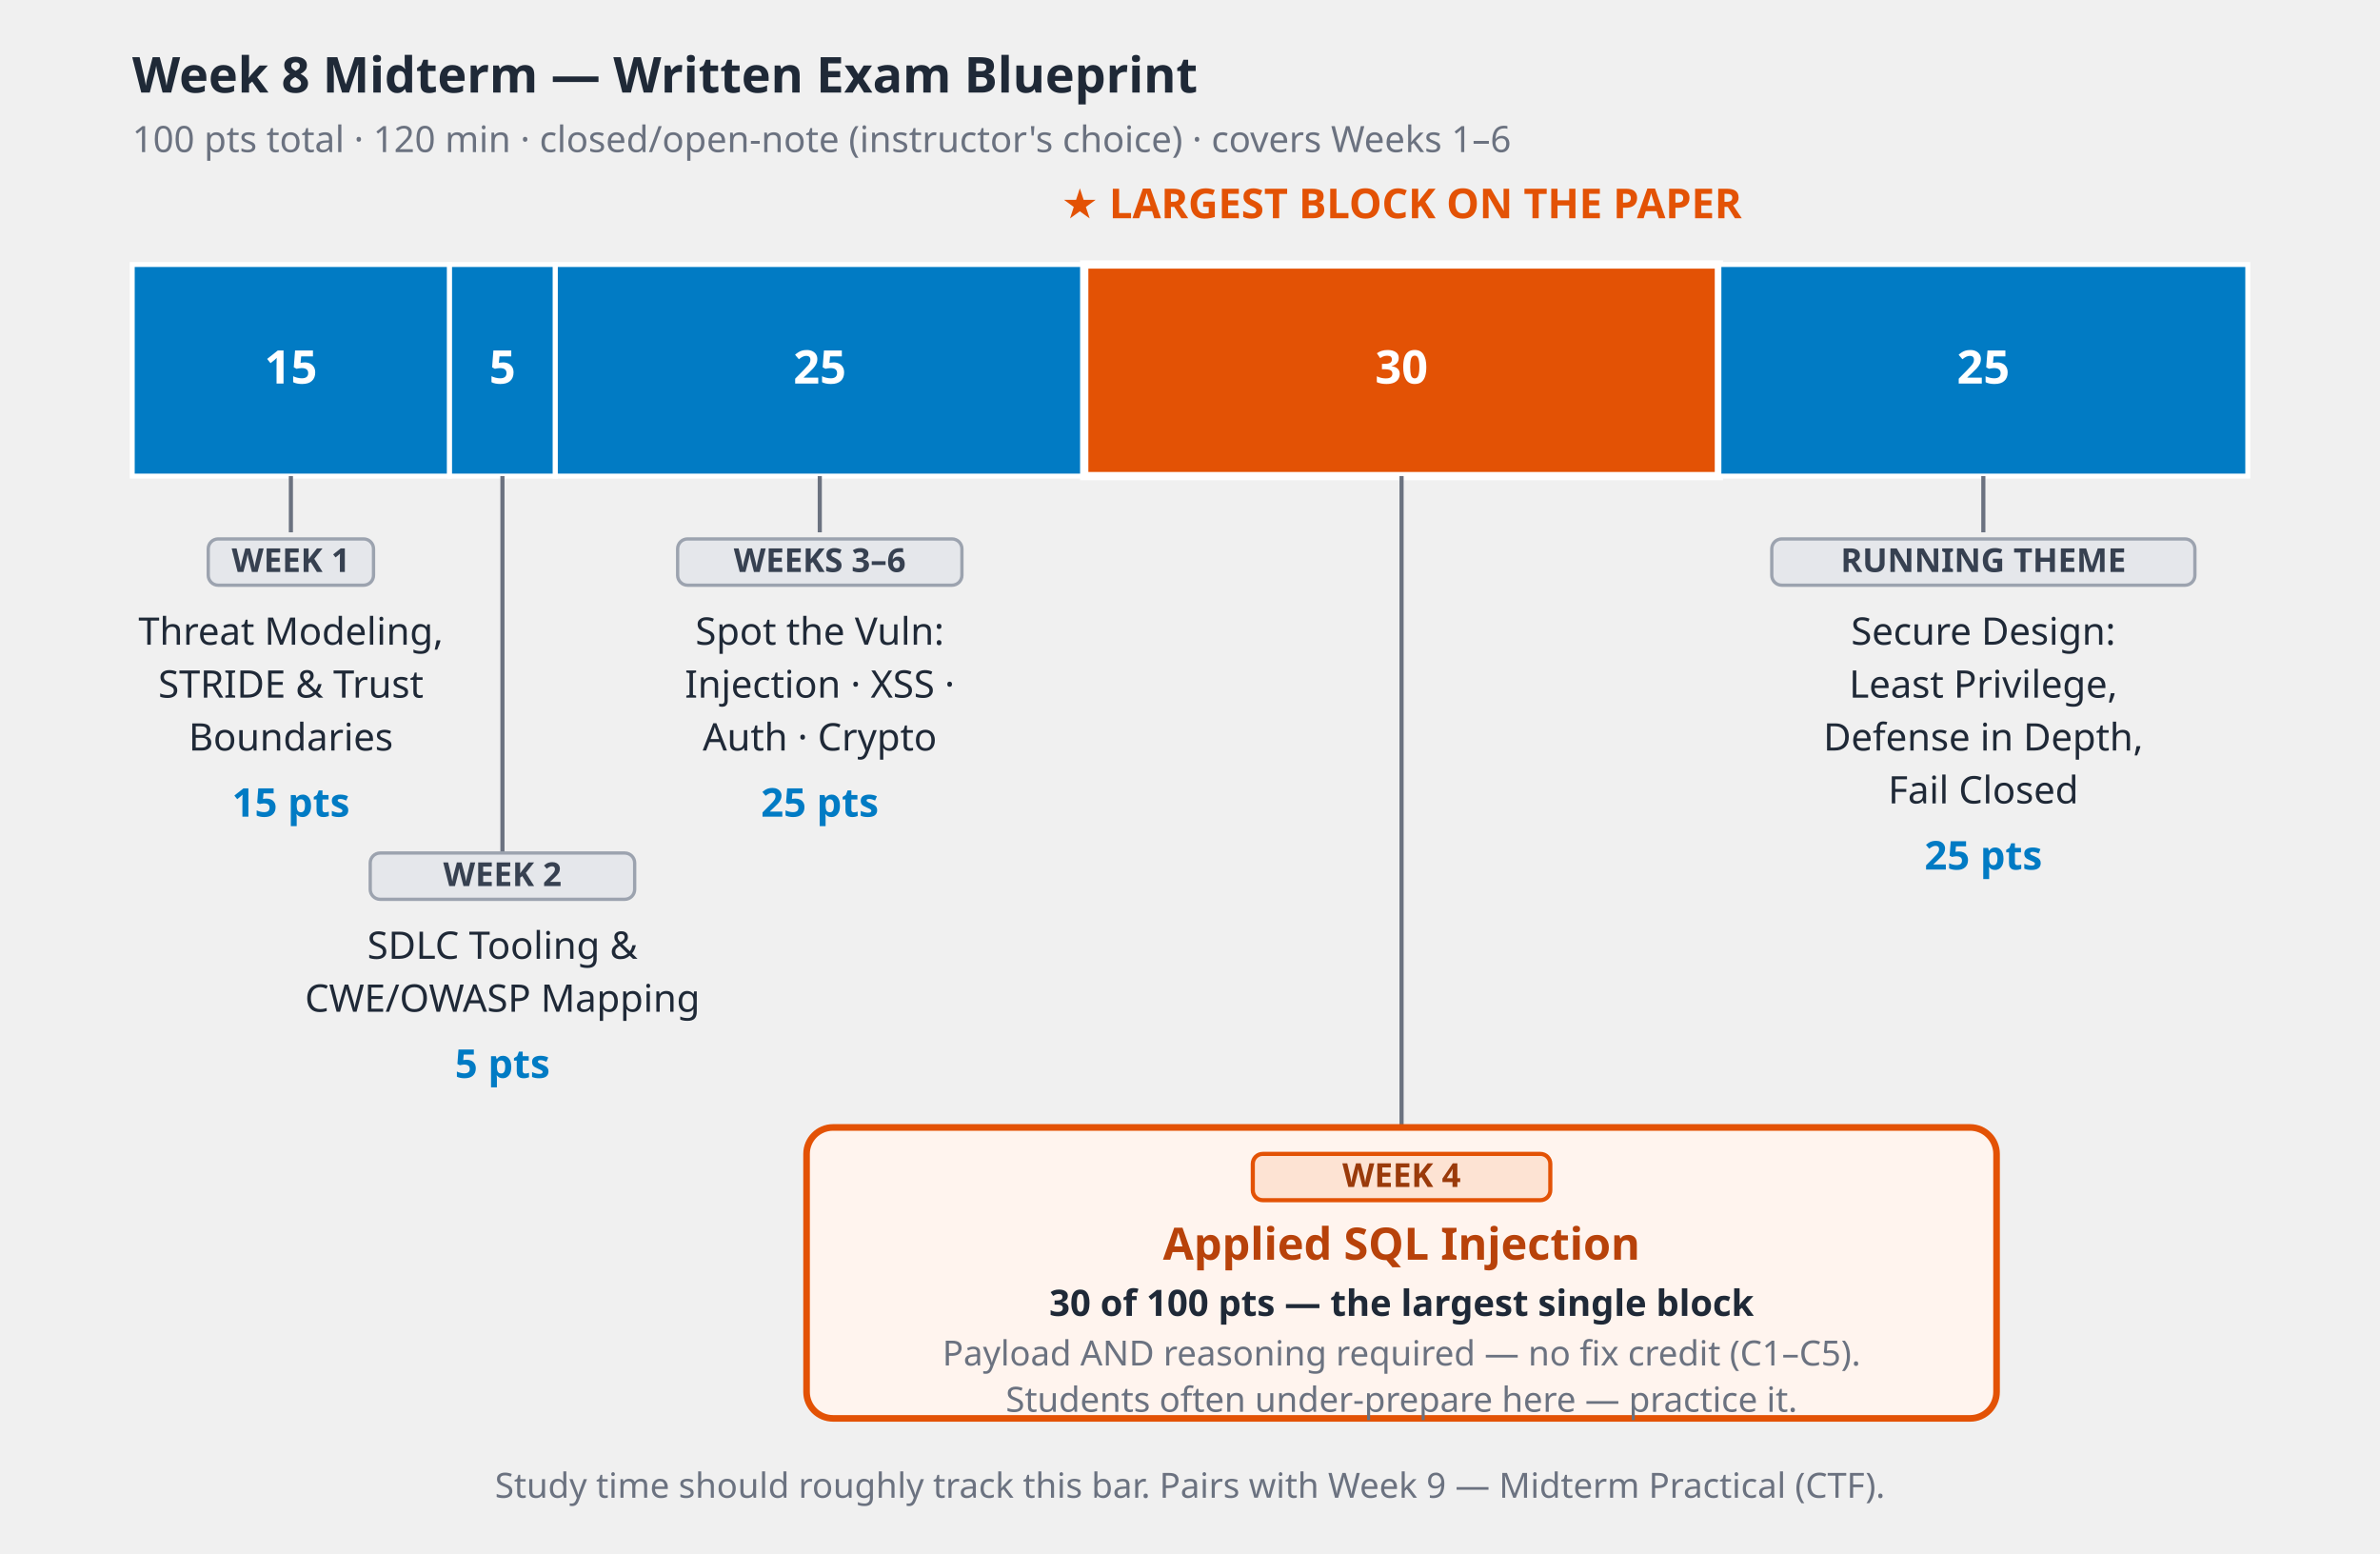
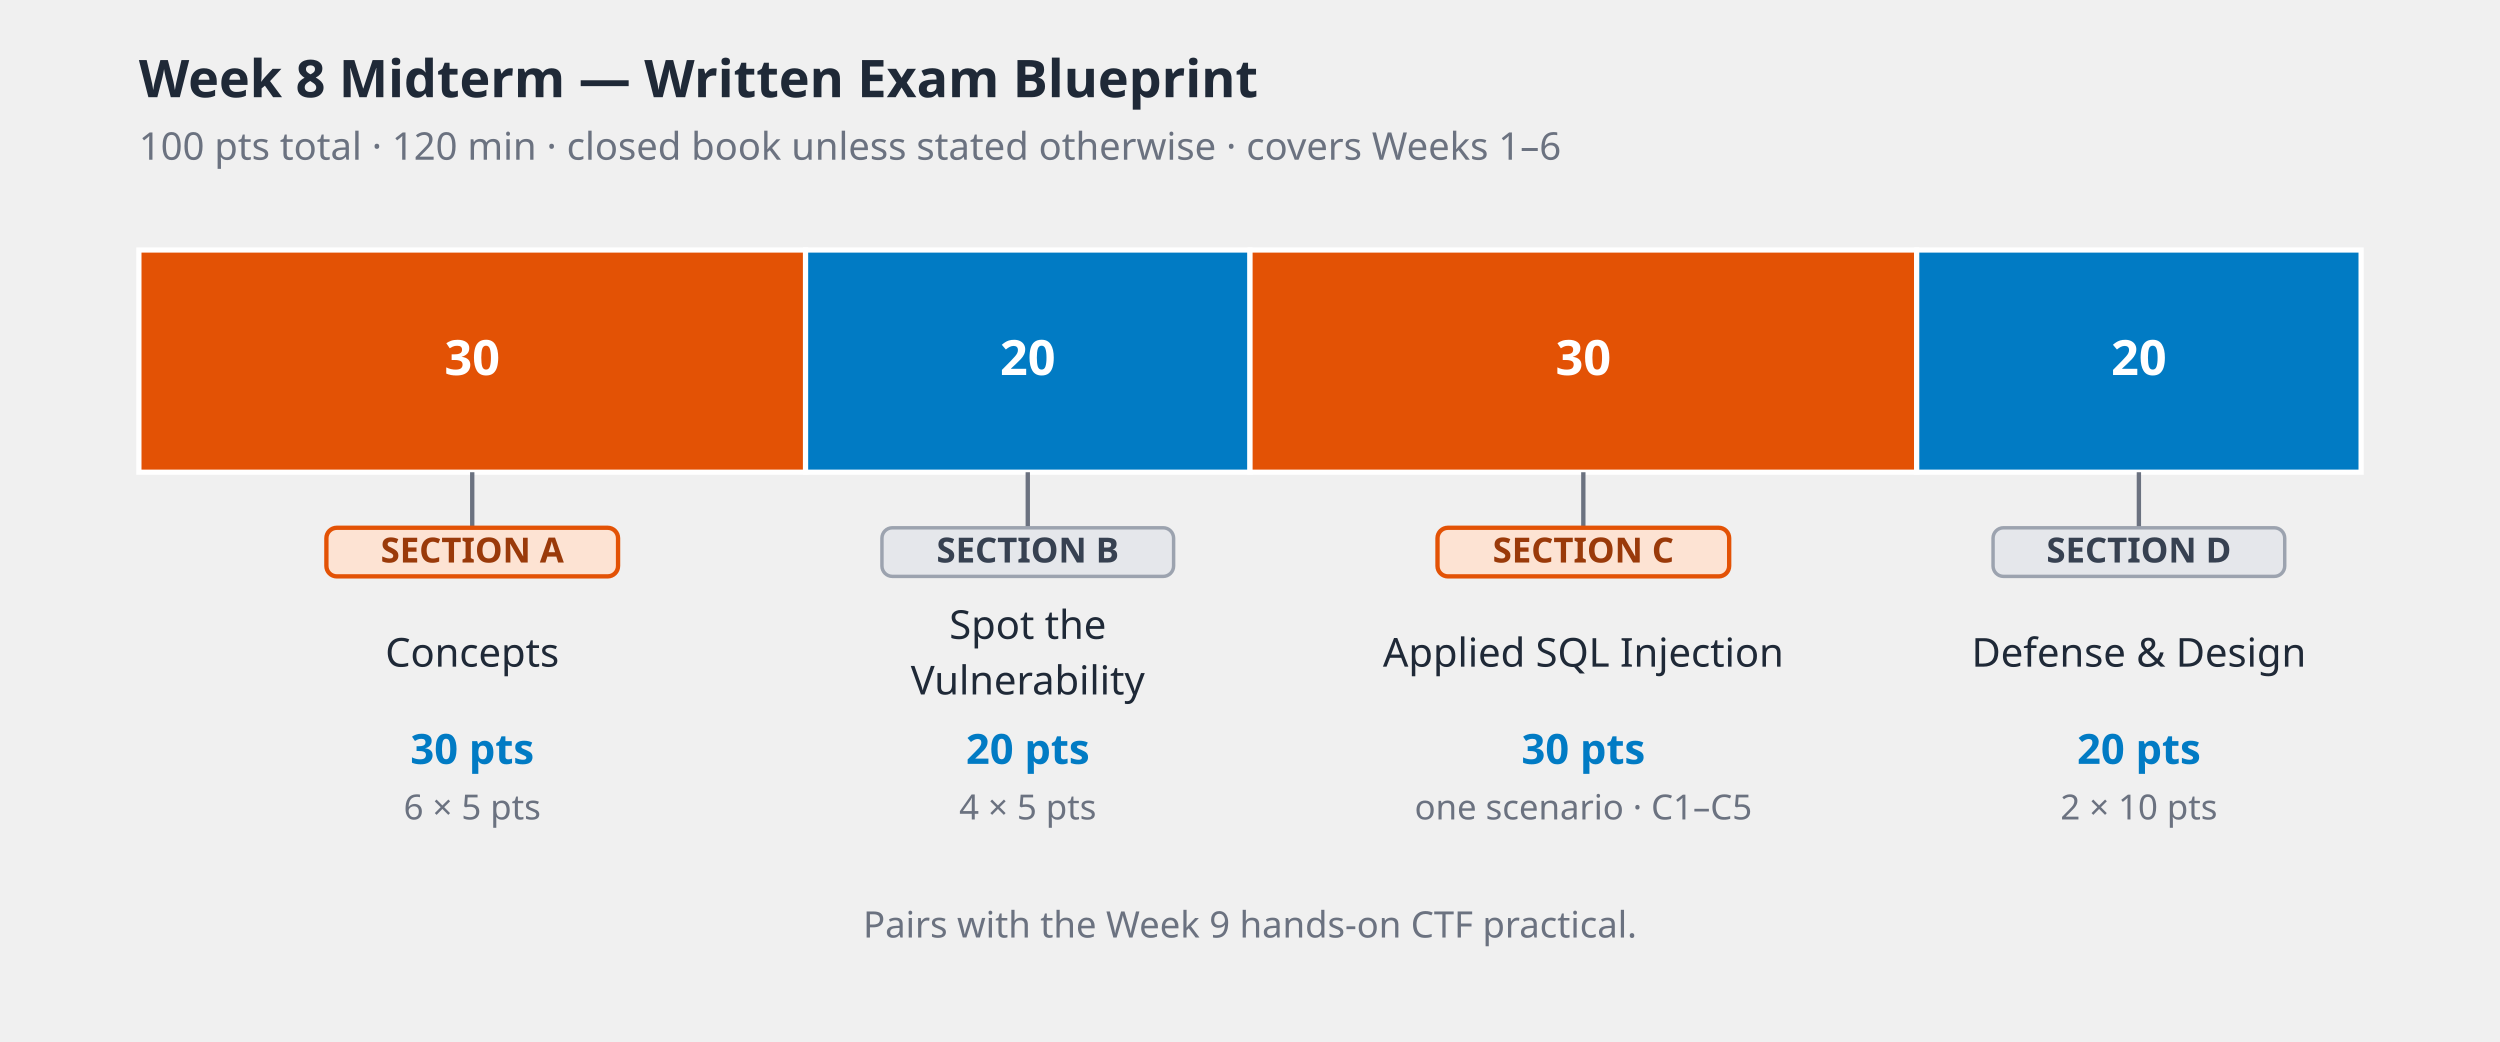
- <svg xmlns="http://www.w3.org/2000/svg" viewBox="0 0 720 470" role="img" aria-label="Exam blueprint for the Week 8 written midterm: 100 points total, covering Weeks 1 through 6, 120 minutes, closed or open note at the instructor's choice. A single bar is divided left to right into five weighted blocks sized by points. Block one: Threat Modeling, STRIDE and Trust Boundaries, from Week 1, 15 points. Block two: SDLC Tooling and CWE OWASP Mapping, from Week 2, 5 points. Block three: Spot the Vulnerability across Injection, Cross-Site Scripting, Authentication and Cryptography, from Weeks 3 through 6, 25 points. Block four: Applied SQL Injection, requiring the attack payload and one-line reasoning for each — no fix credit, that's Section D's job — from Week 4, 30 points — the largest single block on the exam, flagged because students consistently under-prepare for it. Block five: Secure Design short answers on least privilege, defense in depth and fail closed, a running theme across the course, 25 points. The exam pairs with the Week 9 hands-on CTF practical.">
+ <svg xmlns="http://www.w3.org/2000/svg" viewBox="0 0 720 300" role="img" aria-label="A horizontal bar divided into four point-weighted blocks shows where the 100 exam marks fall: Section A, Concepts, 30 points across six independent 5-point items (CIA triad, STRIDE, SAST vs DAST vs SCA vs fuzzing, hashing vs encryption vs encoding, trust boundaries, least privilege and fail closed). Section B, Spot the Vulnerability, 20 points across four 5-point code-snippet items — name the flaw, cite the CWE, give the fix. Section C, Applied SQL Injection, 30 points as one continuous scenario, items C1 through C5, against a single vulnerable login query. Section D, Defense and Design, 20 points across two 10-point items on SQL injection defenses and secure password-reset design. Sections A and C are the two highest-value blocks at 30 points each, shown in the accent color; B and D are 20 points each, shown in the standard color. The exam covers Weeks 1 through 6, runs 120 minutes, and is closed book unless stated otherwise. It pairs with the Week 9 hands-on CTF practical.">
  <style>
    .title{font:700 15px system-ui,sans-serif;fill:#1f2937;}
    .subtitle{font:400 11px system-ui,sans-serif;fill:#6b7280;}
    .segBlue{fill:#017BC4;stroke:#ffffff;stroke-width:1.5;}
-     .segOrange{fill:#E35205;stroke:#ffffff;stroke-width:2.5;}
+     .segOrange{fill:#E35205;stroke:#ffffff;stroke-width:1.5;}
    .segNum{font:700 14px system-ui,sans-serif;fill:#ffffff;text-anchor:middle;}
    .leader{stroke:#6b7280;stroke-width:1.25;fill:none;}
    .chip{fill:#e5e7eb;stroke:#9ca3af;stroke-width:1;}
    .chipOrange{fill:#fde3d3;stroke:#E35205;stroke-width:1.25;}
    .chipText{font:700 10px system-ui,sans-serif;fill:#374151;text-anchor:middle;}
    .chipTextOrange{font:700 10px system-ui,sans-serif;fill:#9a3a0a;text-anchor:middle;}
    .topic{font:400 11.5px system-ui,sans-serif;fill:#1f2937;text-anchor:middle;}
    .pts{font:700 12px system-ui,sans-serif;fill:#017BC4;text-anchor:middle;}
-     .calloutBox{fill:#fff4ee;stroke:#E35205;stroke-width:2;}
-     .calloutHead{font:700 13.5px system-ui,sans-serif;fill:#b8420a;text-anchor:middle;}
-     .calloutBody{font:700 11px system-ui,sans-serif;fill:#1f2937;text-anchor:middle;}
-     .calloutNote{font:400 10.5px system-ui,sans-serif;fill:#6b7280;text-anchor:middle;}
+     .subnote{font:400 10px system-ui,sans-serif;fill:#6b7280;text-anchor:middle;}
    .footer{font:400 10.5px system-ui,sans-serif;fill:#6b7280;text-anchor:middle;}
-     .flag{font:700 12.5px system-ui,sans-serif;fill:#E35205;text-anchor:middle;}
    @media (prefers-color-scheme: dark) {
      .title{fill:#e5e7eb;}
      .subtitle{fill:#9aa3ad;}
      .segBlue{fill:#4aa3dd;stroke:#12181f;}
      .segOrange{fill:#ff7a3d;stroke:#12181f;}
      .segNum{fill:#0b1220;}
      .leader{stroke:#9aa3ad;}
      .chip{fill:#374151;stroke:#6b7280;}
      .chipOrange{fill:#3a2417;stroke:#ff7a3d;}
      .chipText{fill:#e5e7eb;}
      .chipTextOrange{fill:#ffb37a;}
      .topic{fill:#e5e7eb;}
      .pts{fill:#4aa3dd;}
-       .calloutBox{fill:#241a12;stroke:#ff7a3d;}
-       .calloutHead{fill:#ffb37a;}
-       .calloutBody{fill:#e5e7eb;}
-       .calloutNote{fill:#9aa3ad;}
+       .subnote{fill:#9aa3ad;}
      .footer{fill:#9aa3ad;}
-       .flag{fill:#ff7a3d;}
    }
  </style>
  <text x="40" y="28" class="title">Week 8 Midterm — Written Exam Blueprint</text>
-   <text x="40" y="46" class="subtitle">100 pts total · 120 min · closed/open-note (instructor's choice) · covers Weeks 1–6</text>
-   <text x="424" y="66" class="flag">★ LARGEST BLOCK ON THE PAPER</text>
-   <rect x="40" y="80" width="96" height="64" class="segBlue" />
-   <text x="88" y="116" class="segNum">15</text>
-   <rect x="136" y="80" width="32" height="64" class="segBlue" />
-   <text x="152" y="116" class="segNum">5</text>
-   <rect x="168" y="80" width="160" height="64" class="segBlue" />
-   <text x="248" y="116" class="segNum">25</text>
-   <rect x="328" y="80" width="192" height="64" class="segOrange" />
-   <text x="424" y="116" class="segNum">30</text>
-   <rect x="520" y="80" width="160" height="64" class="segBlue" />
-   <text x="600" y="116" class="segNum">25</text>
-   <path class="leader" d="M88,144 L88,161" />
-   <path class="leader" d="M152,144 L152,258" />
-   <path class="leader" d="M248,144 L248,161" />
-   <path class="leader" d="M600,144 L600,161" />
-   <path class="leader" d="M424,144 L424,341" />
-   <rect x="63" y="163" width="50" height="14" rx="3" class="chip" />
-   <text x="88" y="173" class="chipText">WEEK 1</text>
-   <text x="88" y="195" class="topic">Threat Modeling,</text>
-   <text x="88" y="211" class="topic">STRIDE &amp; Trust</text>
-   <text x="88" y="227" class="topic">Boundaries</text>
-   <text x="88" y="247" class="pts">15 pts</text>
-   <rect x="205" y="163" width="86" height="14" rx="3" class="chip" />
-   <text x="248" y="173" class="chipText">WEEKS 3–6</text>
-   <text x="248" y="195" class="topic">Spot the Vuln:</text>
-   <text x="248" y="211" class="topic">Injection · XSS ·</text>
-   <text x="248" y="227" class="topic">Auth · Crypto</text>
-   <text x="248" y="247" class="pts">25 pts</text>
-   <rect x="536" y="163" width="128" height="14" rx="3" class="chip" />
-   <text x="600" y="173" class="chipText">RUNNING THEME</text>
-   <text x="600" y="195" class="topic">Secure Design:</text>
-   <text x="600" y="211" class="topic">Least Privilege,</text>
-   <text x="600" y="227" class="topic">Defense in Depth,</text>
-   <text x="600" y="243" class="topic">Fail Closed</text>
-   <text x="600" y="263" class="pts">25 pts</text>
-   <rect x="112" y="258" width="80" height="14" rx="3" class="chip" />
-   <text x="152" y="268" class="chipText">WEEK 2</text>
-   <text x="152" y="290" class="topic">SDLC Tooling &amp;</text>
-   <text x="152" y="306" class="topic">CWE/OWASP Mapping</text>
-   <text x="152" y="326" class="pts">5 pts</text>
-   <rect x="244" y="341" width="360" height="88" rx="8" class="calloutBox" />
-   <rect x="379" y="349" width="90" height="14" rx="3" class="chipOrange" />
-   <text x="424" y="359" class="chipTextOrange">WEEK 4</text>
-   <text x="424" y="381" class="calloutHead">Applied SQL Injection</text>
-   <text x="424" y="398" class="calloutBody">30 of 100 pts — the largest single block</text>
-   <text x="424" y="413" class="calloutNote">Payload AND reasoning required — no fix credit (C1–C5).</text>
-   <text x="424" y="427" class="calloutNote">Students often under-prepare here — practice it.</text>
-   <text x="360" y="453" class="footer">Study time should roughly track this bar. Pairs with Week 9 — Midterm Practical (CTF).</text>
+   <text x="40" y="46" class="subtitle">100 pts total · 120 min · closed book unless stated otherwise · covers Weeks 1–6</text>
+   <rect x="40" y="72" width="192" height="64" class="segOrange" />
+   <text x="136" y="108" class="segNum">30</text>
+   <rect x="232" y="72" width="128" height="64" class="segBlue" />
+   <text x="296" y="108" class="segNum">20</text>
+   <rect x="360" y="72" width="192" height="64" class="segOrange" />
+   <text x="456" y="108" class="segNum">30</text>
+   <rect x="552" y="72" width="128" height="64" class="segBlue" />
+   <text x="616" y="108" class="segNum">20</text>
+   <path class="leader" d="M136,136 L136,152" />
+   <path class="leader" d="M296,136 L296,152" />
+   <path class="leader" d="M456,136 L456,152" />
+   <path class="leader" d="M616,136 L616,152" />
+   <rect x="94" y="152" width="84" height="14" rx="3" class="chipOrange" />
+   <text x="136" y="162" class="chipTextOrange">SECTION A</text>
+   <text x="136" y="192" class="topic">Concepts</text>
+   <text x="136" y="220" class="pts">30 pts</text>
+   <text x="136" y="236" class="subnote">6 × 5 pts</text>
+   <rect x="254" y="152" width="84" height="14" rx="3" class="chip" />
+   <text x="296" y="162" class="chipText">SECTION B</text>
+   <text x="296" y="184" class="topic">Spot the</text>
+   <text x="296" y="200" class="topic">Vulnerability</text>
+   <text x="296" y="220" class="pts">20 pts</text>
+   <text x="296" y="236" class="subnote">4 × 5 pts</text>
+   <rect x="414" y="152" width="84" height="14" rx="3" class="chipOrange" />
+   <text x="456" y="162" class="chipTextOrange">SECTION C</text>
+   <text x="456" y="192" class="topic">Applied SQL Injection</text>
+   <text x="456" y="220" class="pts">30 pts</text>
+   <text x="456" y="236" class="subnote">one scenario · C1–C5</text>
+   <rect x="574" y="152" width="84" height="14" rx="3" class="chip" />
+   <text x="616" y="162" class="chipText">SECTION D</text>
+   <text x="616" y="192" class="topic">Defense &amp; Design</text>
+   <text x="616" y="220" class="pts">20 pts</text>
+   <text x="616" y="236" class="subnote">2 × 10 pts</text>
+   <text x="360" y="270" class="footer">Pairs with the Week 9 hands-on CTF practical.</text>
</svg>
